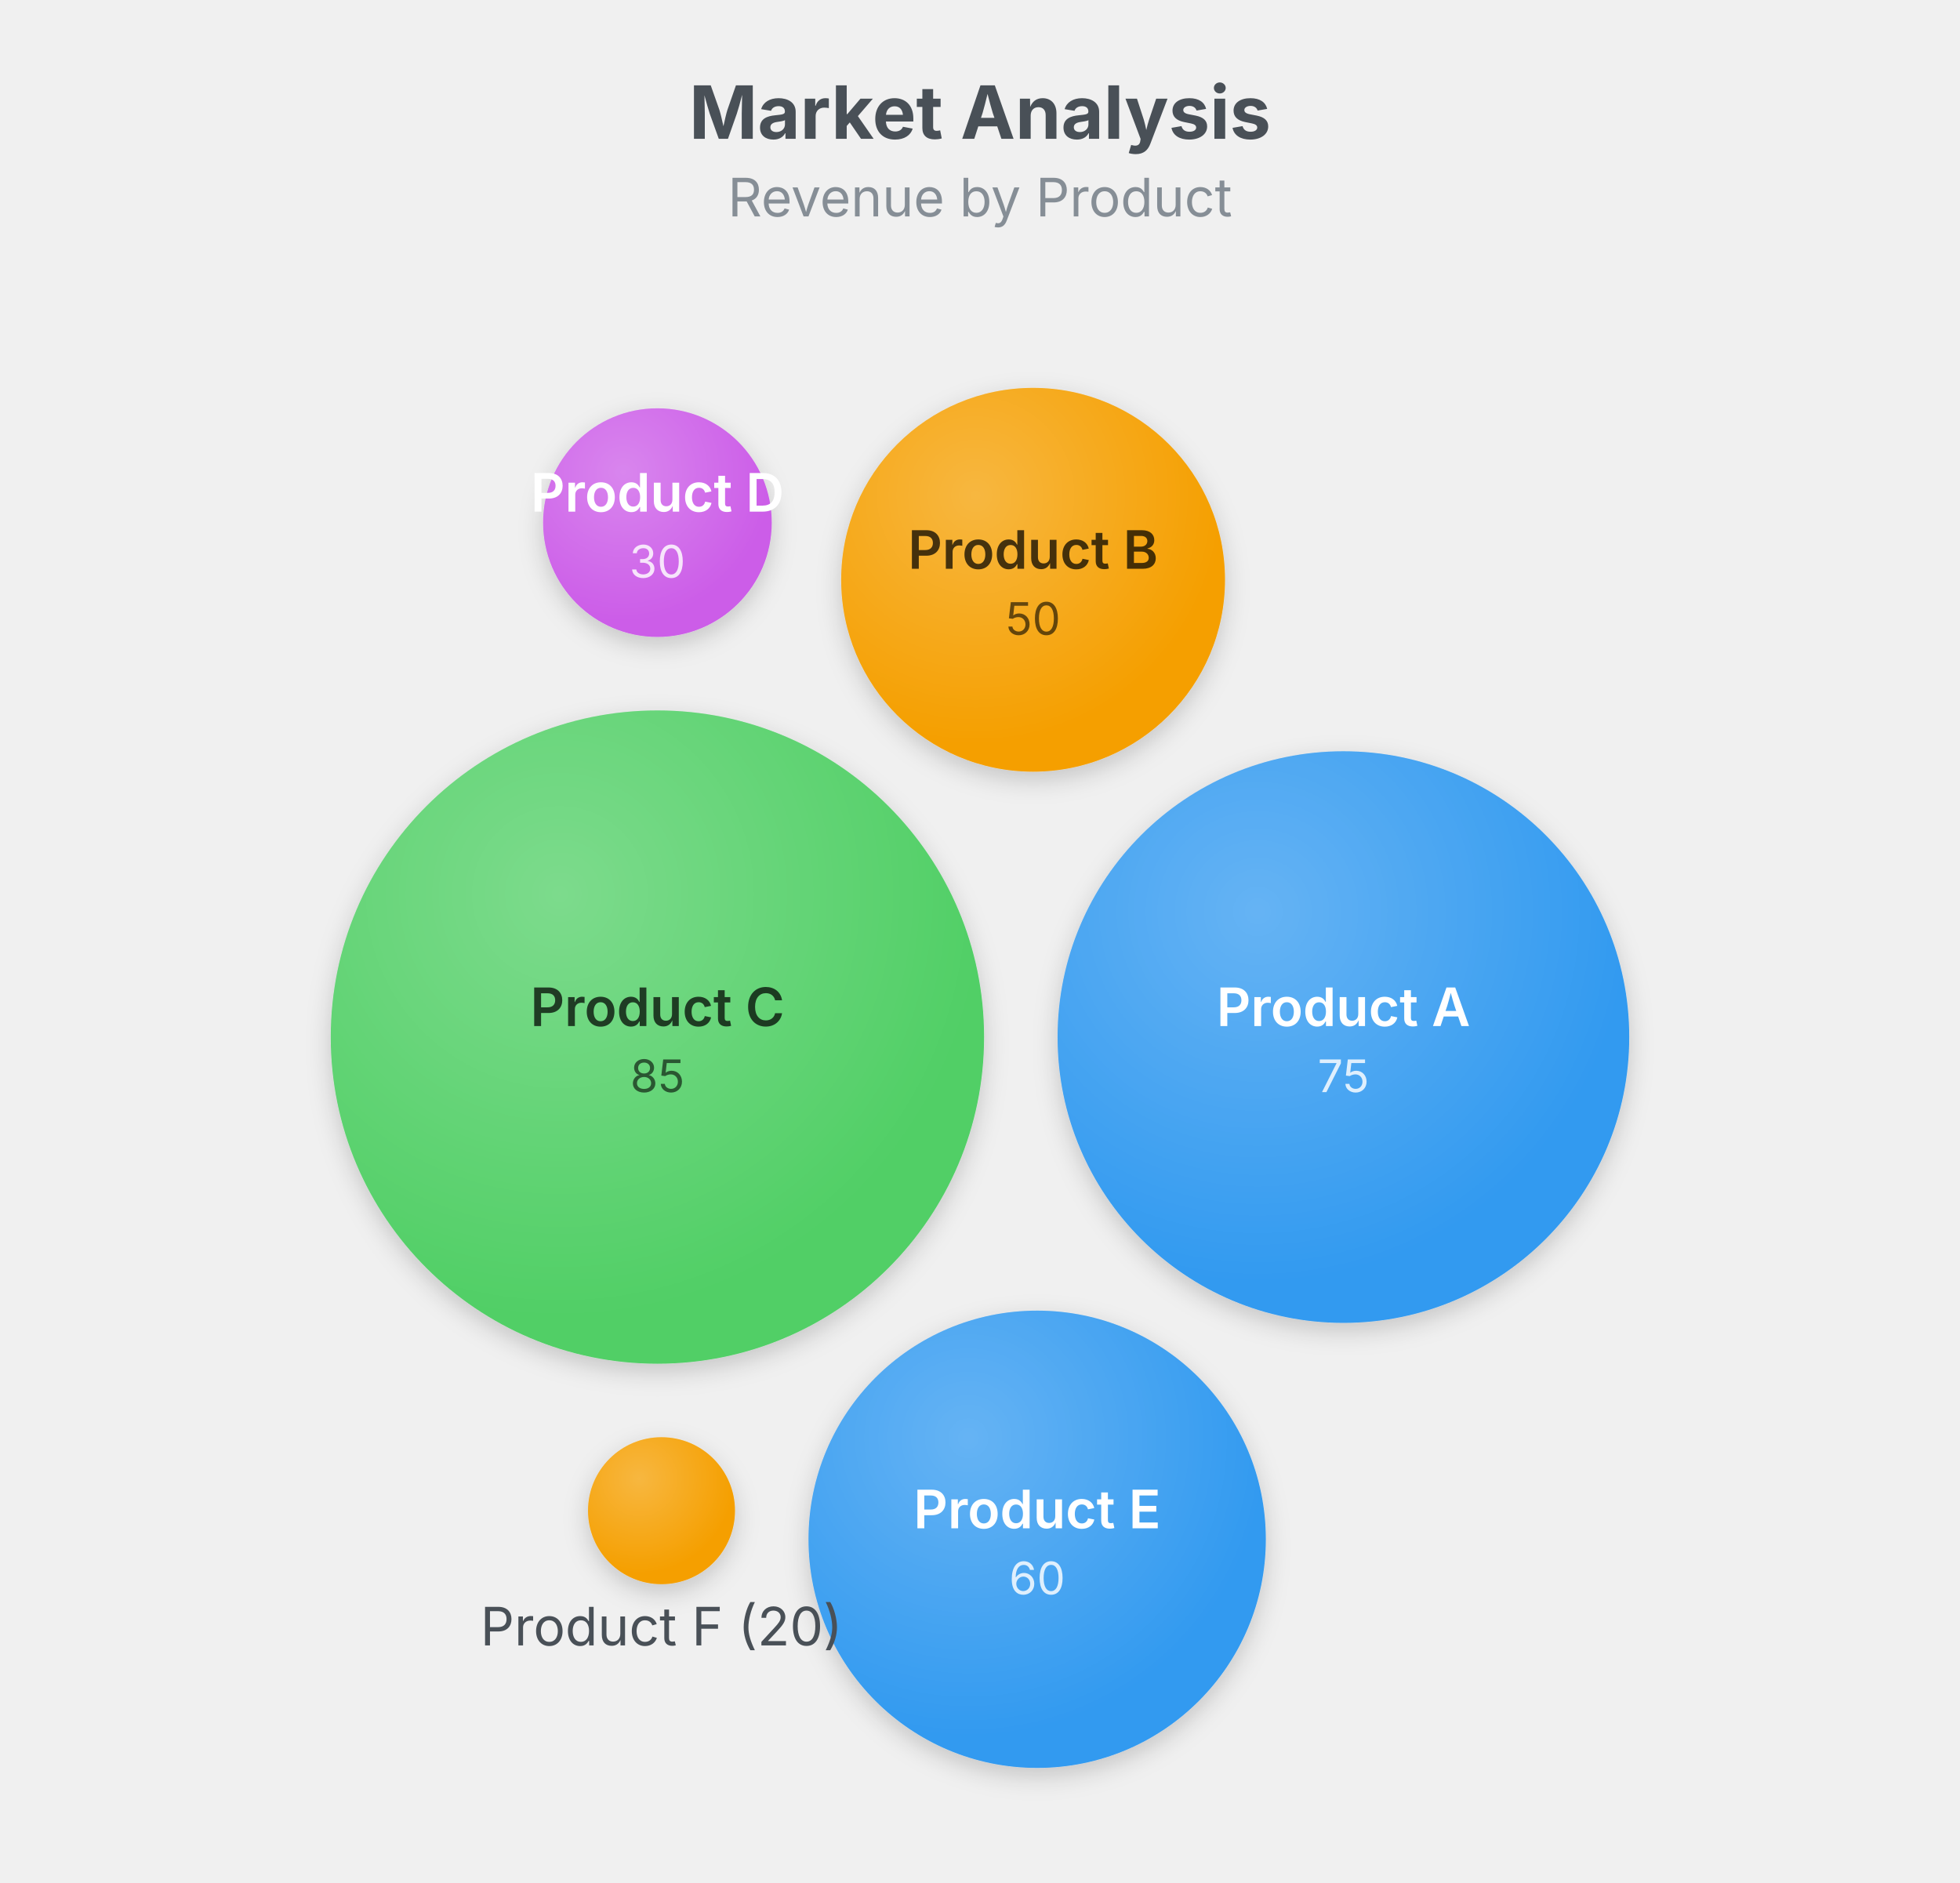
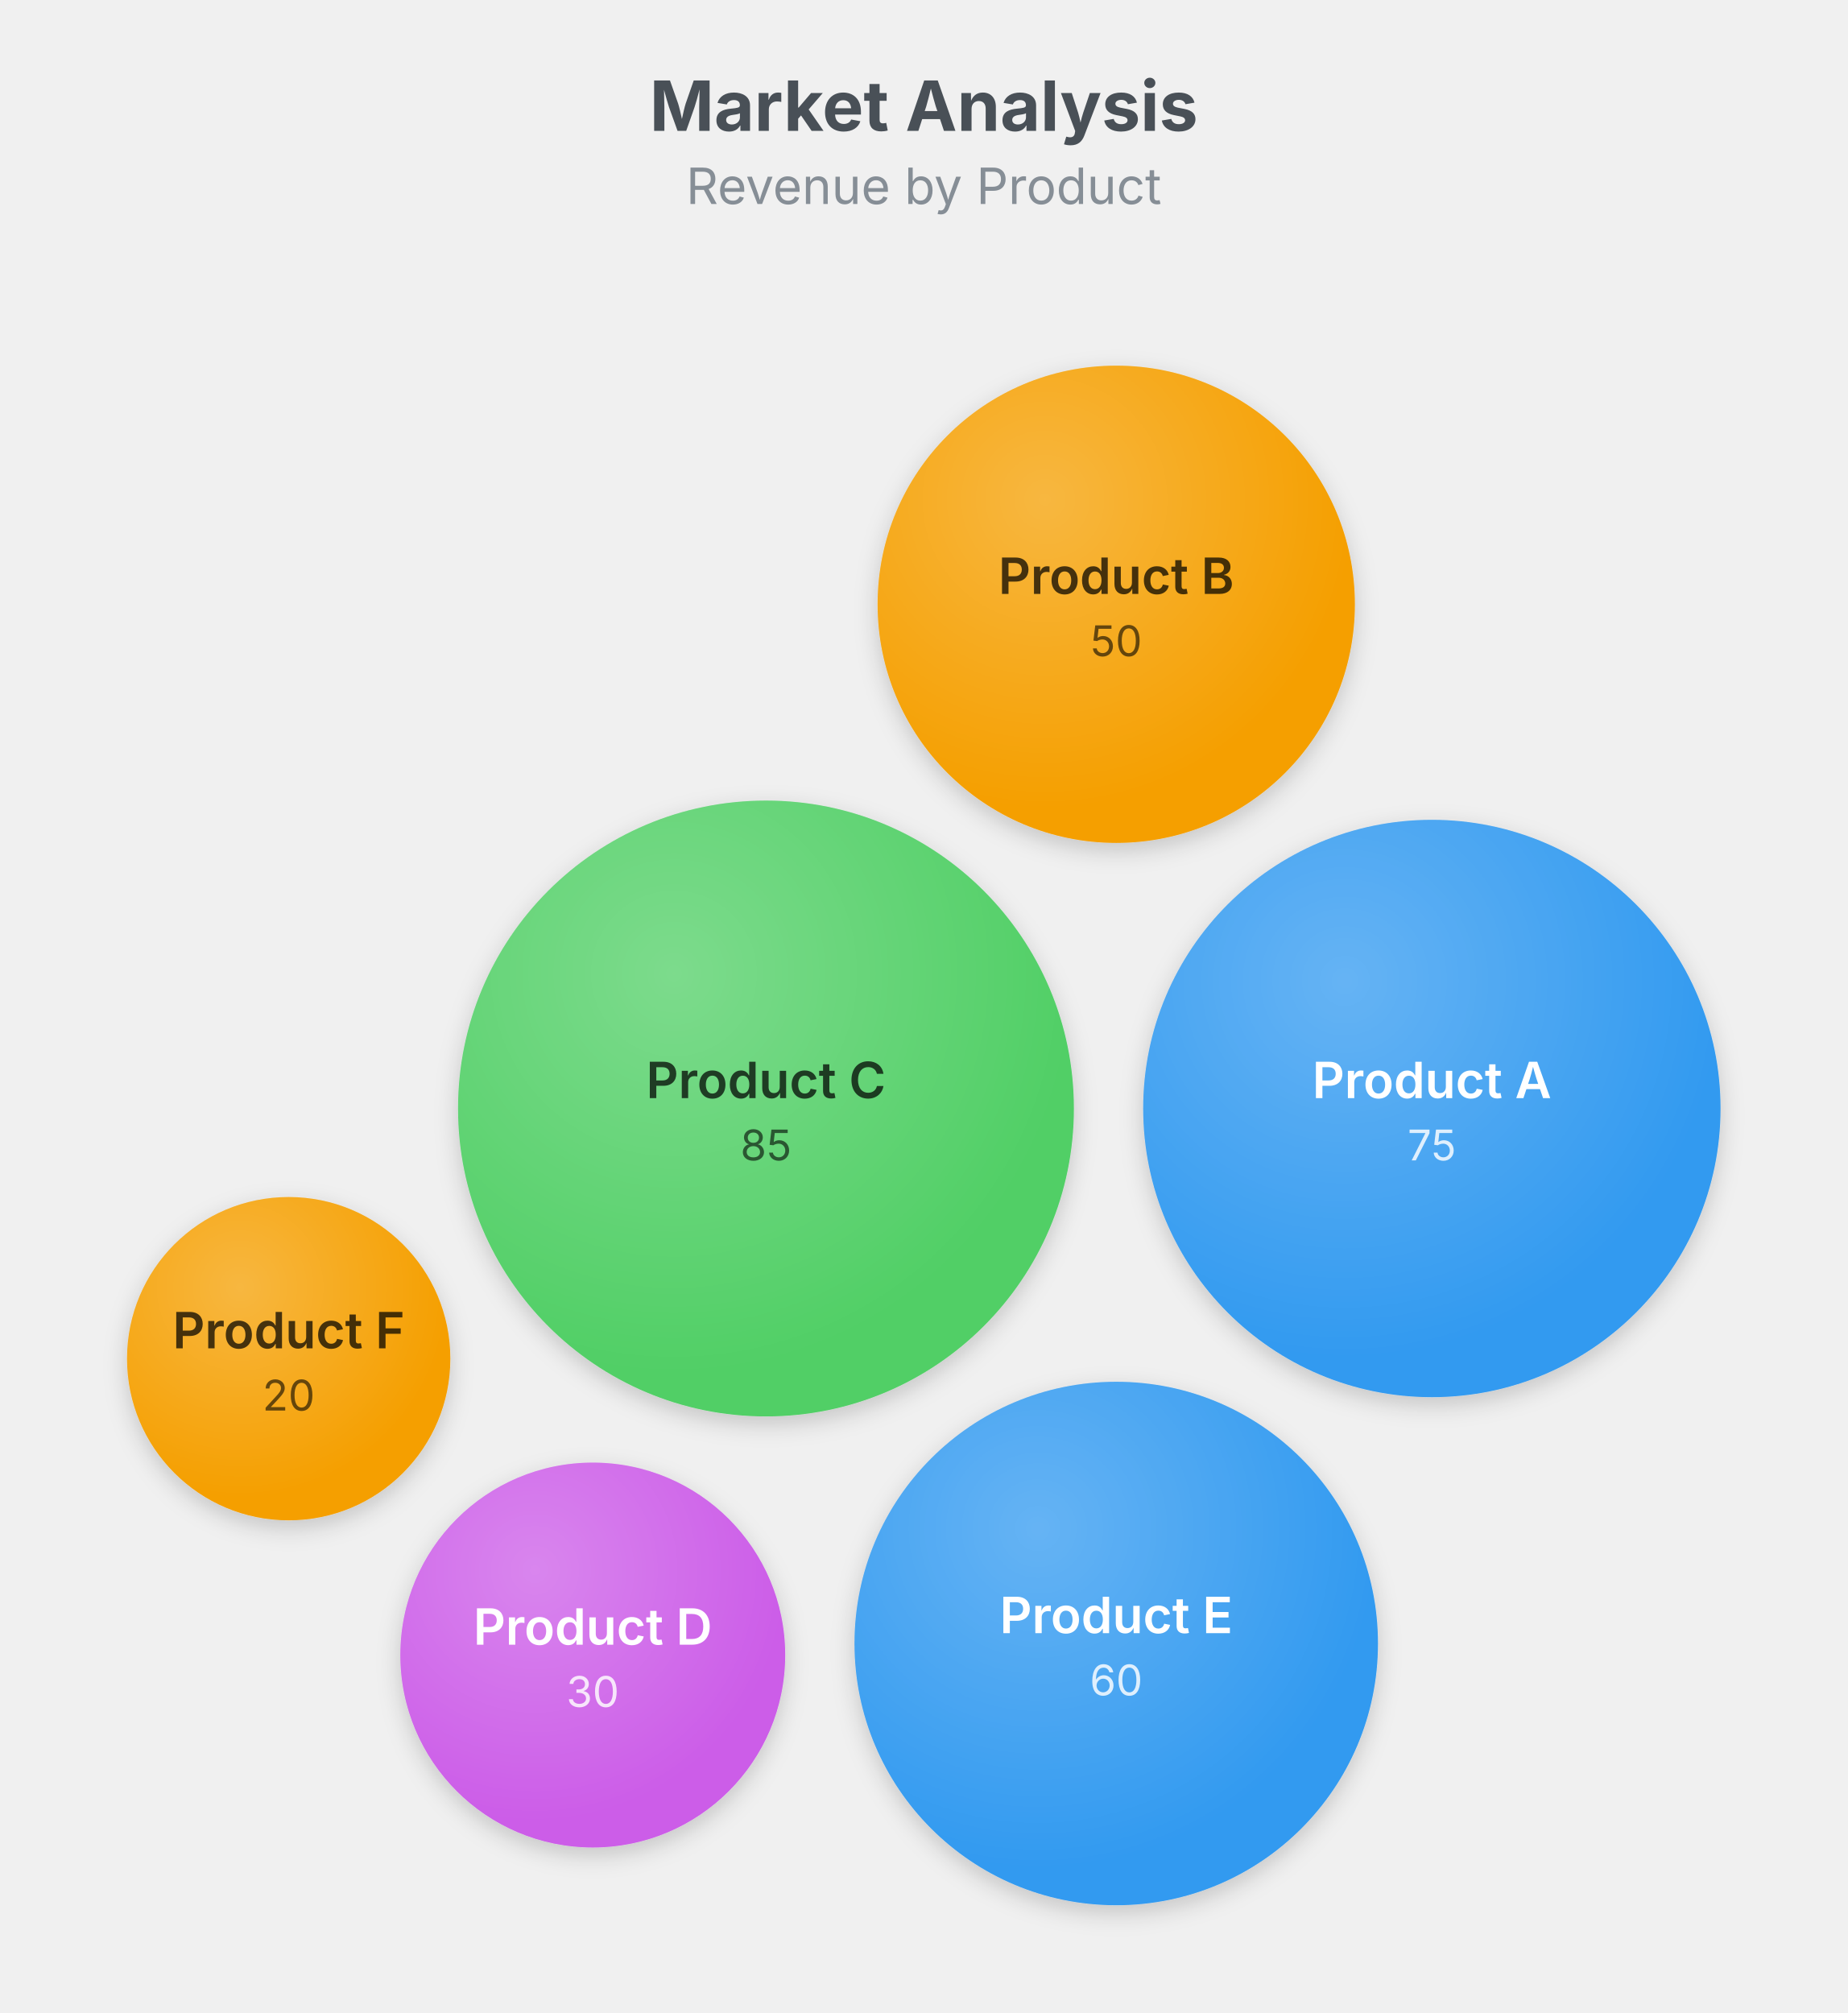
- <svg xmlns="http://www.w3.org/2000/svg" width="480" height="461" viewBox="0 0 480 461">
+ <svg xmlns="http://www.w3.org/2000/svg" width="480" height="523" viewBox="0 0 480 523">
  <text x="240" y="34" text-anchor="middle" font-family="Inter, system-ui, -apple-system, sans-serif" font-size="18" font-weight="700" fill="#495057">Market Analysis</text>
  <text x="240" y="53" text-anchor="middle" font-family="Inter, system-ui, -apple-system, sans-serif" font-size="13" fill="#868e96">Revenue by Product</text>
  <g class="bubble-chart" transform="translate(0,67)">
    <defs>
      <filter id="bub-1-sh" x="-50%" y="-50%" width="200%" height="200%">
        <feDropShadow dx="0" dy="2" stdDeviation="3" flood-color="rgba(0,0,0,0.18)" />
      </filter>
      <radialGradient id="bub-1-hl" cx="35%" cy="28%" r="65%" fx="35%" fy="28%">
        <stop offset="0%" stop-color="rgba(255,255,255,0.25)" />
        <stop offset="100%" stop-color="rgba(255,255,255,0)" />
      </radialGradient>
    </defs>
-     <circle cx="161" cy="187" r="80" fill="#51cf66" filter="url(#bub-1-sh)">
+     <circle cx="199" cy="221" r="80" fill="#51cf66" filter="url(#bub-1-sh)">
      <animate attributeName="r" values="80;83;80" dur="3s" begin="0s" repeatCount="indefinite" calcMode="spline" keySplines="0.45 0 0.55 1;0.45 0 0.55 1" keyTimes="0;0.5;1" />
    </circle>
-     <circle cx="161" cy="187" r="80" fill="url(#bub-1-hl)" pointer-events="none">
+     <circle cx="199" cy="221" r="80" fill="url(#bub-1-hl)" pointer-events="none">
      <animate attributeName="r" values="80;83;80" dur="3s" begin="0s" repeatCount="indefinite" calcMode="spline" keySplines="0.45 0 0.55 1;0.45 0 0.55 1" keyTimes="0;0.5;1" />
    </circle>
-     <text x="161" y="179.5" text-anchor="middle" dominant-baseline="middle" font-family="Inter, system-ui, -apple-system, sans-serif" font-size="13" font-weight="600" fill="rgba(0,0,0,0.72)" pointer-events="none">Product C</text>
-     <text x="161" y="196.5" text-anchor="middle" dominant-baseline="middle" font-family="Inter, system-ui, -apple-system, sans-serif" font-size="11" fill="rgba(0,0,0,0.72)" opacity="0.82" pointer-events="none">85</text>
-     <circle cx="329" cy="187" r="70" fill="#339af0" filter="url(#bub-1-sh)">
-       <animate attributeName="r" values="70;73;70" dur="3s" begin="0.5s" repeatCount="indefinite" calcMode="spline" keySplines="0.45 0 0.55 1;0.45 0 0.55 1" keyTimes="0;0.5;1" />
+     <text x="199" y="213.5" text-anchor="middle" dominant-baseline="middle" font-family="Inter, system-ui, -apple-system, sans-serif" font-size="13" font-weight="600" fill="rgba(0,0,0,0.72)" pointer-events="none">Product C</text>
+     <text x="199" y="230.5" text-anchor="middle" dominant-baseline="middle" font-family="Inter, system-ui, -apple-system, sans-serif" font-size="11" fill="rgba(0,0,0,0.72)" opacity="0.82" pointer-events="none">85</text>
+     <circle cx="372" cy="221" r="75" fill="#339af0" filter="url(#bub-1-sh)">
+       <animate attributeName="r" values="75;78;75" dur="3s" begin="0.5s" repeatCount="indefinite" calcMode="spline" keySplines="0.45 0 0.55 1;0.45 0 0.55 1" keyTimes="0;0.5;1" />
    </circle>
-     <circle cx="329" cy="187" r="70" fill="url(#bub-1-hl)" pointer-events="none">
-       <animate attributeName="r" values="70;73;70" dur="3s" begin="0.5s" repeatCount="indefinite" calcMode="spline" keySplines="0.45 0 0.55 1;0.45 0 0.55 1" keyTimes="0;0.5;1" />
+     <circle cx="372" cy="221" r="75" fill="url(#bub-1-hl)" pointer-events="none">
+       <animate attributeName="r" values="75;78;75" dur="3s" begin="0.5s" repeatCount="indefinite" calcMode="spline" keySplines="0.45 0 0.55 1;0.45 0 0.55 1" keyTimes="0;0.5;1" />
    </circle>
-     <text x="329" y="179.5" text-anchor="middle" dominant-baseline="middle" font-family="Inter, system-ui, -apple-system, sans-serif" font-size="13" font-weight="600" fill="#ffffff" pointer-events="none">Product A</text>
-     <text x="329" y="196.5" text-anchor="middle" dominant-baseline="middle" font-family="Inter, system-ui, -apple-system, sans-serif" font-size="11" fill="#ffffff" opacity="0.82" pointer-events="none">75</text>
-     <circle cx="254" cy="310" r="56" fill="#339af0" filter="url(#bub-1-sh)">
-       <animate attributeName="r" values="56;58;56" dur="3s" begin="1s" repeatCount="indefinite" calcMode="spline" keySplines="0.45 0 0.55 1;0.45 0 0.55 1" keyTimes="0;0.5;1" />
+     <text x="372" y="213.5" text-anchor="middle" dominant-baseline="middle" font-family="Inter, system-ui, -apple-system, sans-serif" font-size="13" font-weight="600" fill="#ffffff" pointer-events="none">Product A</text>
+     <text x="372" y="230.5" text-anchor="middle" dominant-baseline="middle" font-family="Inter, system-ui, -apple-system, sans-serif" font-size="11" fill="#ffffff" opacity="0.82" pointer-events="none">75</text>
+     <circle cx="290" cy="360" r="68" fill="#339af0" filter="url(#bub-1-sh)">
+       <animate attributeName="r" values="68;71;68" dur="3s" begin="1s" repeatCount="indefinite" calcMode="spline" keySplines="0.45 0 0.55 1;0.45 0 0.55 1" keyTimes="0;0.5;1" />
    </circle>
-     <circle cx="254" cy="310" r="56" fill="url(#bub-1-hl)" pointer-events="none">
-       <animate attributeName="r" values="56;58;56" dur="3s" begin="1s" repeatCount="indefinite" calcMode="spline" keySplines="0.45 0 0.55 1;0.45 0 0.55 1" keyTimes="0;0.5;1" />
+     <circle cx="290" cy="360" r="68" fill="url(#bub-1-hl)" pointer-events="none">
+       <animate attributeName="r" values="68;71;68" dur="3s" begin="1s" repeatCount="indefinite" calcMode="spline" keySplines="0.45 0 0.55 1;0.45 0 0.55 1" keyTimes="0;0.5;1" />
    </circle>
-     <text x="254" y="302.5" text-anchor="middle" dominant-baseline="middle" font-family="Inter, system-ui, -apple-system, sans-serif" font-size="13" font-weight="600" fill="#ffffff" pointer-events="none">Product E</text>
-     <text x="254" y="319.5" text-anchor="middle" dominant-baseline="middle" font-family="Inter, system-ui, -apple-system, sans-serif" font-size="11" fill="#ffffff" opacity="0.82" pointer-events="none">60</text>
-     <circle cx="253" cy="75" r="47" fill="#f59f00" filter="url(#bub-1-sh)">
-       <animate attributeName="r" values="47;49;47" dur="3s" begin="1.5s" repeatCount="indefinite" calcMode="spline" keySplines="0.45 0 0.55 1;0.45 0 0.55 1" keyTimes="0;0.5;1" />
+     <text x="290" y="352.5" text-anchor="middle" dominant-baseline="middle" font-family="Inter, system-ui, -apple-system, sans-serif" font-size="13" font-weight="600" fill="#ffffff" pointer-events="none">Product E</text>
+     <text x="290" y="369.5" text-anchor="middle" dominant-baseline="middle" font-family="Inter, system-ui, -apple-system, sans-serif" font-size="11" fill="#ffffff" opacity="0.82" pointer-events="none">60</text>
+     <circle cx="290" cy="90" r="62" fill="#f59f00" filter="url(#bub-1-sh)">
+       <animate attributeName="r" values="62;64;62" dur="3s" begin="1.5s" repeatCount="indefinite" calcMode="spline" keySplines="0.45 0 0.55 1;0.45 0 0.55 1" keyTimes="0;0.5;1" />
    </circle>
-     <circle cx="253" cy="75" r="47" fill="url(#bub-1-hl)" pointer-events="none">
-       <animate attributeName="r" values="47;49;47" dur="3s" begin="1.5s" repeatCount="indefinite" calcMode="spline" keySplines="0.45 0 0.55 1;0.45 0 0.55 1" keyTimes="0;0.5;1" />
+     <circle cx="290" cy="90" r="62" fill="url(#bub-1-hl)" pointer-events="none">
+       <animate attributeName="r" values="62;64;62" dur="3s" begin="1.5s" repeatCount="indefinite" calcMode="spline" keySplines="0.45 0 0.55 1;0.45 0 0.55 1" keyTimes="0;0.5;1" />
    </circle>
-     <text x="253" y="67.5" text-anchor="middle" dominant-baseline="middle" font-family="Inter, system-ui, -apple-system, sans-serif" font-size="13" font-weight="600" fill="rgba(0,0,0,0.72)" pointer-events="none">Product B</text>
-     <text x="253" y="84.5" text-anchor="middle" dominant-baseline="middle" font-family="Inter, system-ui, -apple-system, sans-serif" font-size="11" fill="rgba(0,0,0,0.72)" opacity="0.82" pointer-events="none">50</text>
-     <circle cx="161" cy="61" r="28" fill="#cc5de8" filter="url(#bub-1-sh)">
-       <animate attributeName="r" values="28;29;28" dur="3s" begin="0s" repeatCount="indefinite" calcMode="spline" keySplines="0.45 0 0.55 1;0.45 0 0.55 1" keyTimes="0;0.5;1" />
+     <text x="290" y="82.5" text-anchor="middle" dominant-baseline="middle" font-family="Inter, system-ui, -apple-system, sans-serif" font-size="13" font-weight="600" fill="rgba(0,0,0,0.72)" pointer-events="none">Product B</text>
+     <text x="290" y="99.5" text-anchor="middle" dominant-baseline="middle" font-family="Inter, system-ui, -apple-system, sans-serif" font-size="11" fill="rgba(0,0,0,0.72)" opacity="0.82" pointer-events="none">50</text>
+     <circle cx="154" cy="363" r="50" fill="#cc5de8" filter="url(#bub-1-sh)">
+       <animate attributeName="r" values="50;52;50" dur="3s" begin="0s" repeatCount="indefinite" calcMode="spline" keySplines="0.45 0 0.55 1;0.45 0 0.55 1" keyTimes="0;0.5;1" />
    </circle>
-     <circle cx="161" cy="61" r="28" fill="url(#bub-1-hl)" pointer-events="none">
-       <animate attributeName="r" values="28;29;28" dur="3s" begin="0s" repeatCount="indefinite" calcMode="spline" keySplines="0.45 0 0.55 1;0.45 0 0.55 1" keyTimes="0;0.5;1" />
+     <circle cx="154" cy="363" r="50" fill="url(#bub-1-hl)" pointer-events="none">
+       <animate attributeName="r" values="50;52;50" dur="3s" begin="0s" repeatCount="indefinite" calcMode="spline" keySplines="0.45 0 0.55 1;0.45 0 0.55 1" keyTimes="0;0.5;1" />
    </circle>
-     <text x="161" y="53.5" text-anchor="middle" dominant-baseline="middle" font-family="Inter, system-ui, -apple-system, sans-serif" font-size="13" font-weight="600" fill="#ffffff" pointer-events="none">Product D</text>
-     <text x="161" y="70.5" text-anchor="middle" dominant-baseline="middle" font-family="Inter, system-ui, -apple-system, sans-serif" font-size="11" fill="#ffffff" opacity="0.82" pointer-events="none">30</text>
-     <circle cx="162" cy="303" r="18" fill="#f59f00" filter="url(#bub-1-sh)">
-       <animate attributeName="r" values="18;19;18" dur="3s" begin="0.5s" repeatCount="indefinite" calcMode="spline" keySplines="0.45 0 0.55 1;0.45 0 0.55 1" keyTimes="0;0.5;1" />
+     <text x="154" y="355.5" text-anchor="middle" dominant-baseline="middle" font-family="Inter, system-ui, -apple-system, sans-serif" font-size="13" font-weight="600" fill="#ffffff" pointer-events="none">Product D</text>
+     <text x="154" y="372.5" text-anchor="middle" dominant-baseline="middle" font-family="Inter, system-ui, -apple-system, sans-serif" font-size="11" fill="#ffffff" opacity="0.82" pointer-events="none">30</text>
+     <circle cx="75" cy="286" r="42" fill="#f59f00" filter="url(#bub-1-sh)">
+       <animate attributeName="r" values="42;44;42" dur="3s" begin="0.5s" repeatCount="indefinite" calcMode="spline" keySplines="0.45 0 0.55 1;0.45 0 0.55 1" keyTimes="0;0.5;1" />
    </circle>
-     <circle cx="162" cy="303" r="18" fill="url(#bub-1-hl)" pointer-events="none">
-       <animate attributeName="r" values="18;19;18" dur="3s" begin="0.5s" repeatCount="indefinite" calcMode="spline" keySplines="0.45 0 0.55 1;0.45 0 0.55 1" keyTimes="0;0.5;1" />
+     <circle cx="75" cy="286" r="42" fill="url(#bub-1-hl)" pointer-events="none">
+       <animate attributeName="r" values="42;44;42" dur="3s" begin="0.5s" repeatCount="indefinite" calcMode="spline" keySplines="0.45 0 0.55 1;0.45 0 0.55 1" keyTimes="0;0.5;1" />
    </circle>
-     <text x="162" y="336" text-anchor="middle" font-family="Inter, system-ui, -apple-system, sans-serif" font-size="13" fill="#495057" pointer-events="none">Product F (20)</text>
+     <text x="75" y="278.5" text-anchor="middle" dominant-baseline="middle" font-family="Inter, system-ui, -apple-system, sans-serif" font-size="13" font-weight="600" fill="rgba(0,0,0,0.72)" pointer-events="none">Product F</text>
+     <text x="75" y="295.5" text-anchor="middle" dominant-baseline="middle" font-family="Inter, system-ui, -apple-system, sans-serif" font-size="11" fill="rgba(0,0,0,0.72)" opacity="0.82" pointer-events="none">20</text>
  </g>
</svg>
